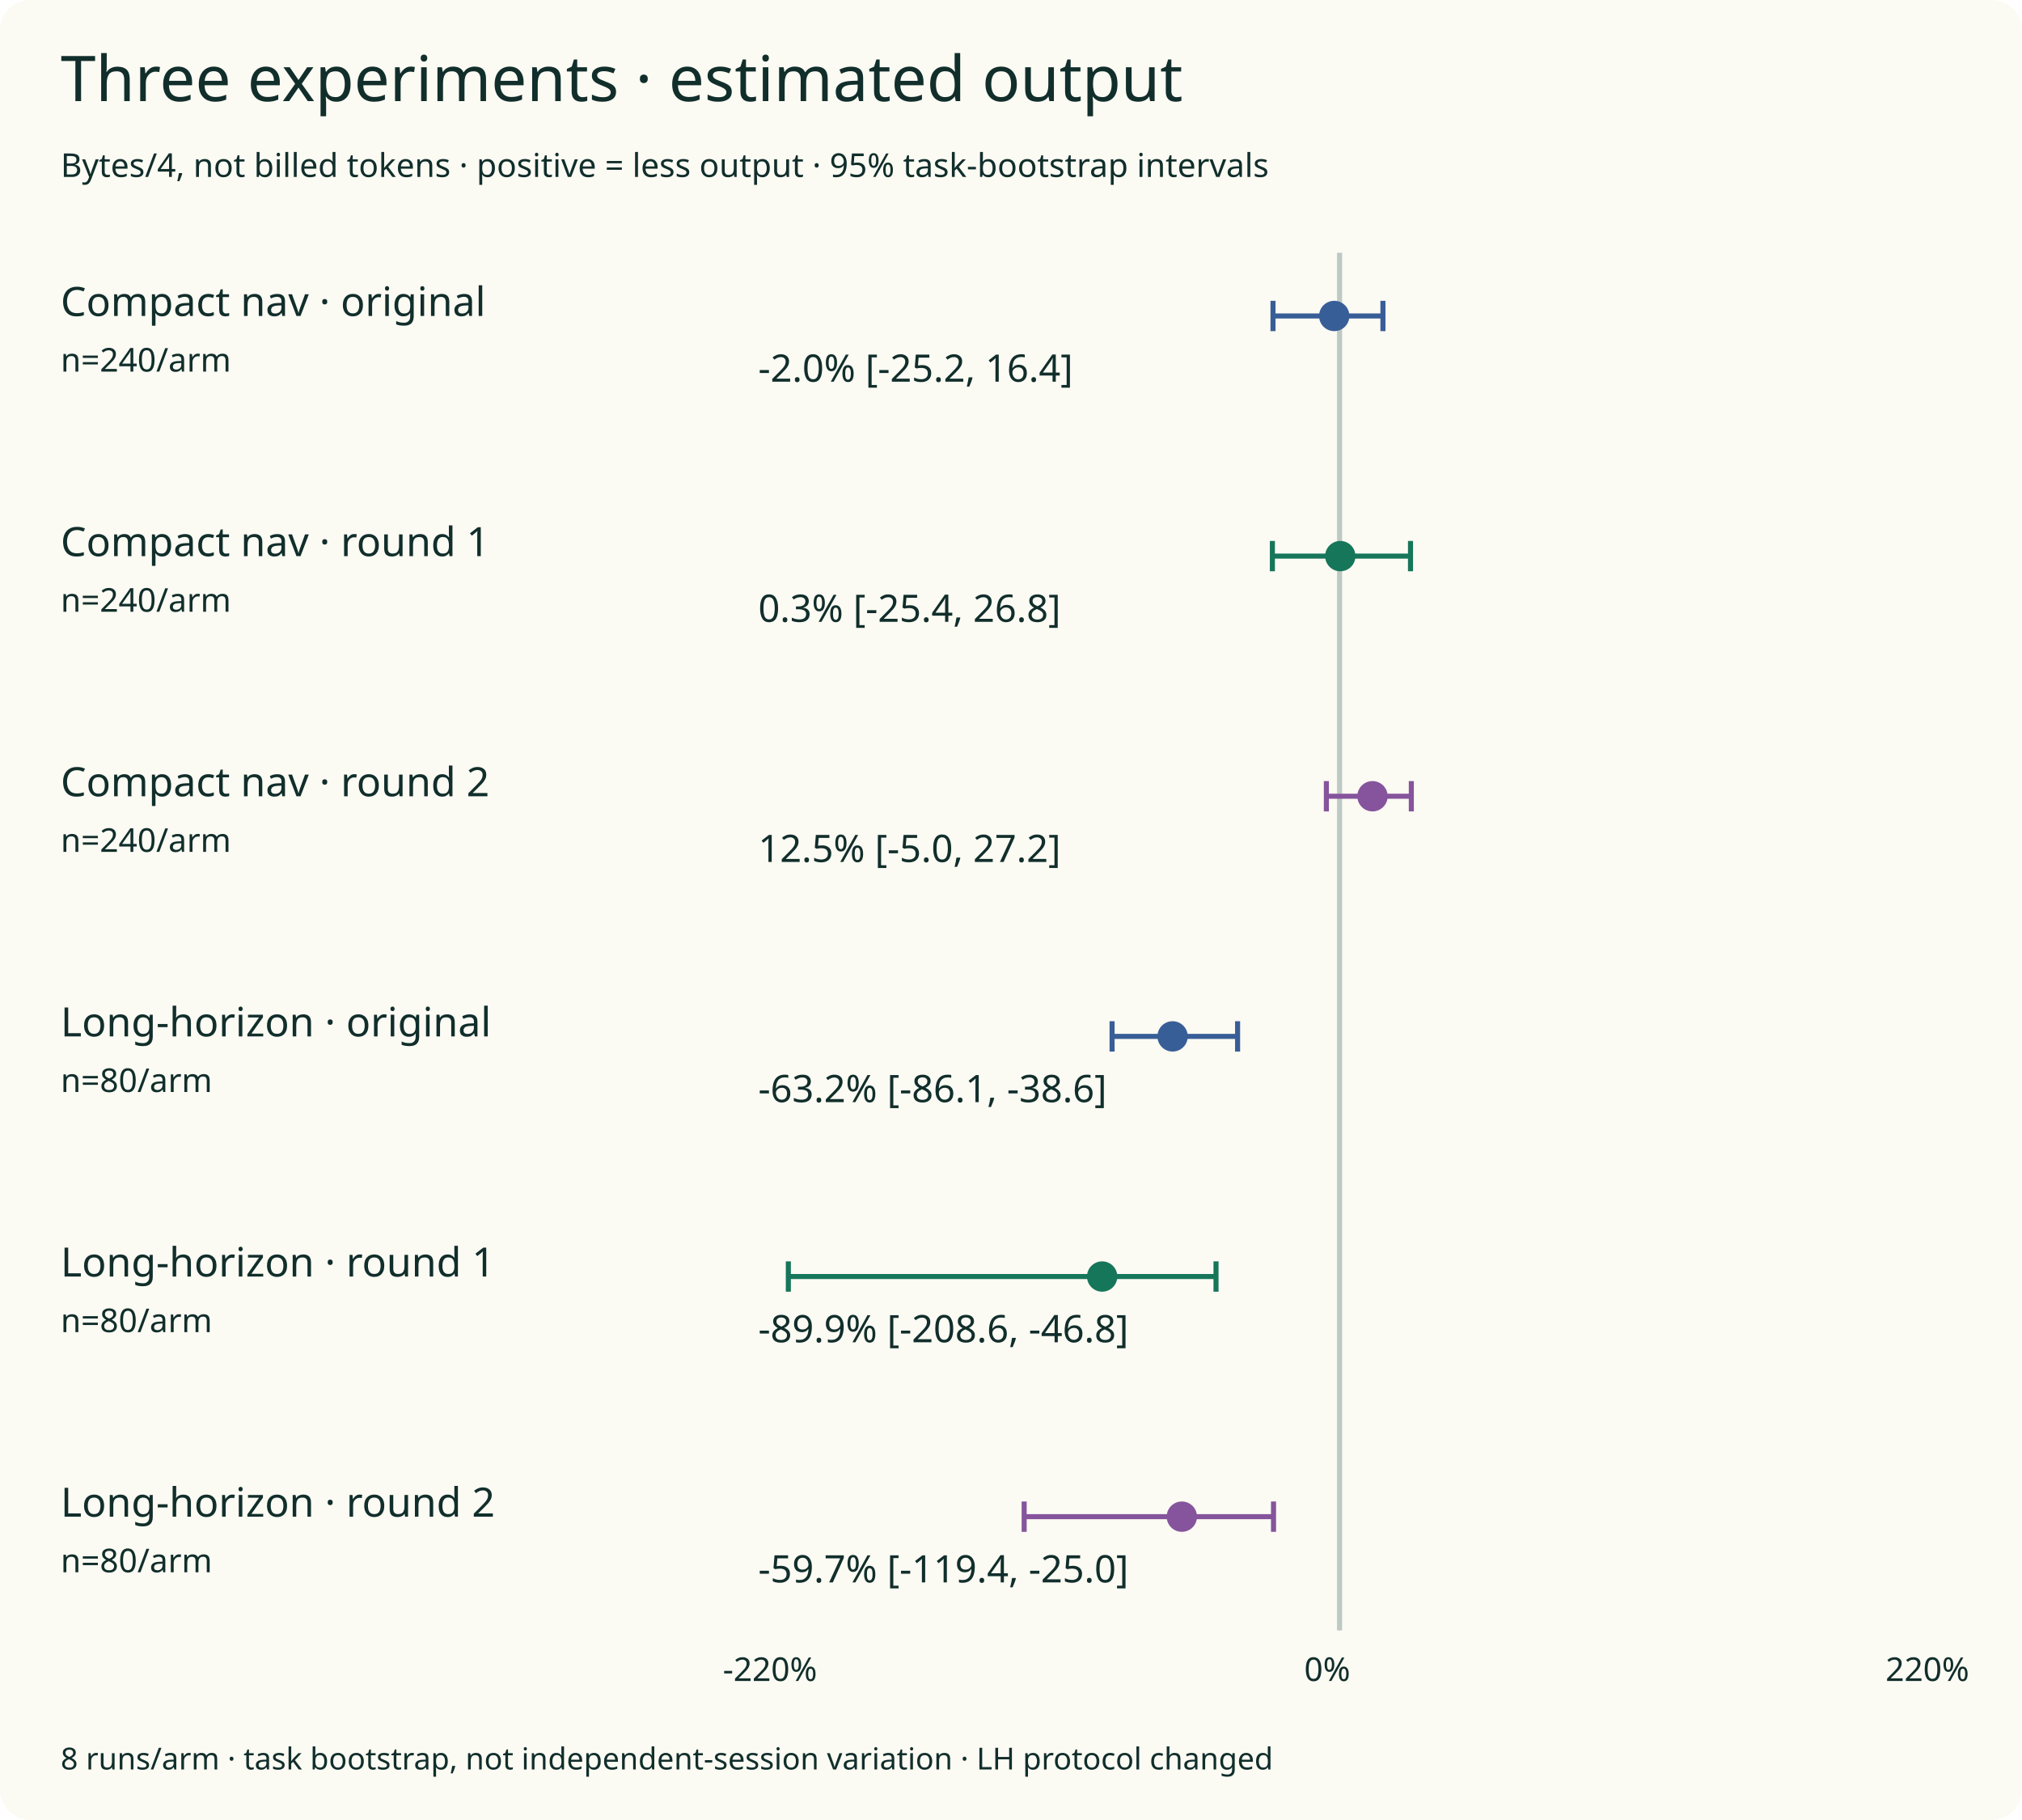
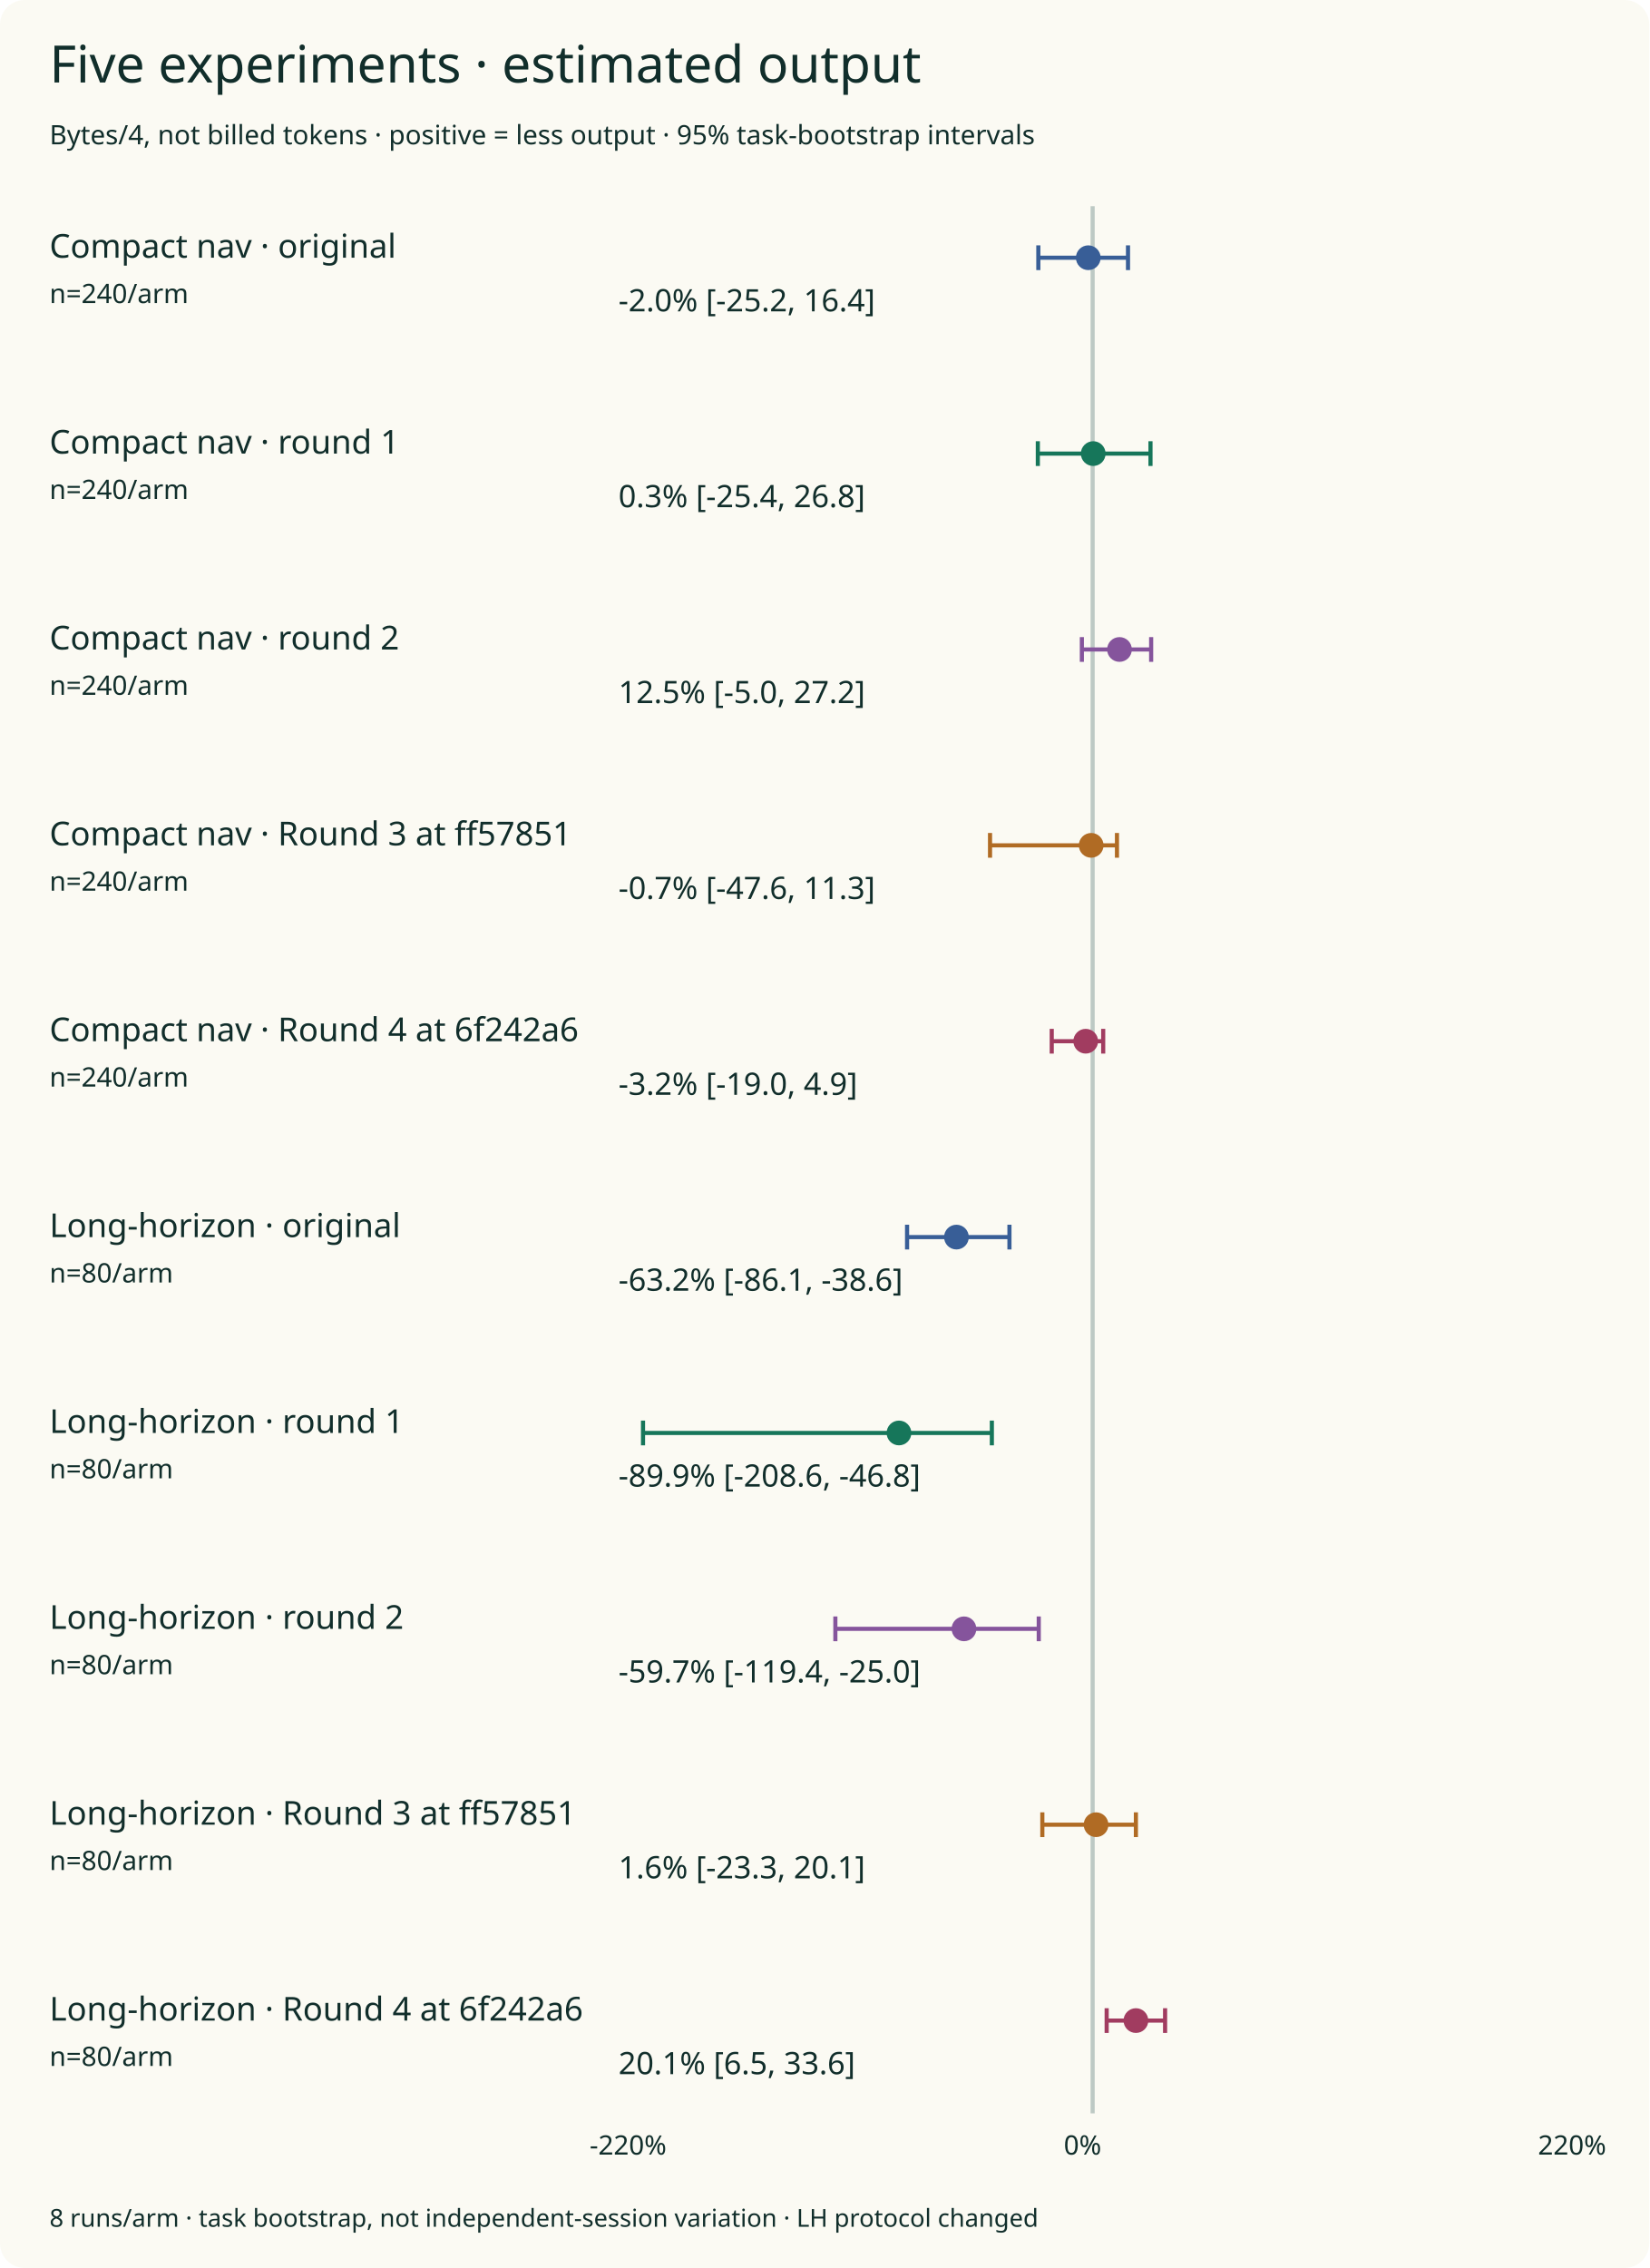
- <svg xmlns="http://www.w3.org/2000/svg" width="800" height="720" viewBox="0 0 800 720" role="img" aria-labelledby="title desc">
-   <rect width="800" height="720" rx="12" fill="#fbfaf3" />
+ <svg xmlns="http://www.w3.org/2000/svg" width="800" height="1100" viewBox="0 0 800 1100" role="img" aria-labelledby="title desc">
+   <rect width="800" height="1100" rx="12" fill="#fbfaf3" />
  <g font-family="system-ui,sans-serif" fill="#112e2b">
-     <text x="24" y="40" font-size="25">Three experiments · estimated output</text>
+     <text x="24" y="40" font-size="25">Five experiments · estimated output</text>
    <text x="24" y="70" font-size="13">Bytes/4, not billed tokens · positive = less output · 95% task-bootstrap intervals</text>
-     <path d="M530 100L530 645" stroke="#bdc9c4" stroke-width="2" />
+     <path d="M530 100L530 1025" stroke="#bdc9c4" stroke-width="2" />
    <text x="24" y="125" font-size="16">Compact nav · original</text>
    <text x="24" y="147" font-size="13">n=240/arm</text>
    <path d="M503.66 125L547.158 125" stroke="#385e97" stroke-width="2" />
    <path d="M503.66 119L503.66 131" stroke="#385e97" stroke-width="2" />
    <path d="M547.158 119L547.158 131" stroke="#385e97" stroke-width="2" />
    <circle cx="527.888" cy="125" r="6" fill="#385e97" />
    <text x="300" y="151" font-size="15">-2.0% [-25.2, 16.4]</text>
    <text x="24" y="220" font-size="16">Compact nav · round 1</text>
    <text x="24" y="242" font-size="13">n=240/arm</text>
    <path d="M503.416 220L558.062 220" stroke="#16765a" stroke-width="2" />
    <path d="M503.416 214L503.416 226" stroke="#16765a" stroke-width="2" />
    <path d="M558.062 214L558.062 226" stroke="#16765a" stroke-width="2" />
    <circle cx="530.282" cy="220" r="6" fill="#16765a" />
    <text x="300" y="246" font-size="15">0.3% [-25.4, 26.8]</text>
    <text x="24" y="315" font-size="16">Compact nav · round 2</text>
    <text x="24" y="337" font-size="13">n=240/arm</text>
    <path d="M524.775 315L558.385 315" stroke="#85549c" stroke-width="2" />
    <path d="M524.775 309L524.775 321" stroke="#85549c" stroke-width="2" />
    <path d="M558.385 309L558.385 321" stroke="#85549c" stroke-width="2" />
    <circle cx="543.023" cy="315" r="6" fill="#85549c" />
    <text x="300" y="341" font-size="15">12.5% [-5.0, 27.2]</text>
-     <text x="24" y="410" font-size="16">Long-horizon · original</text>
-     <text x="24" y="432" font-size="13">n=80/arm</text>
-     <path d="M439.993 410L489.65 410" stroke="#385e97" stroke-width="2" />
-     <path d="M439.993 404L439.993 416" stroke="#385e97" stroke-width="2" />
-     <path d="M489.65 404L489.65 416" stroke="#385e97" stroke-width="2" />
-     <circle cx="463.935" cy="410" r="6" fill="#385e97" />
-     <text x="300" y="436" font-size="15">-63.2% [-86.1, -38.6]</text>
-     <text x="24" y="505" font-size="16">Long-horizon · round 1</text>
-     <text x="24" y="527" font-size="13">n=80/arm</text>
-     <path d="M311.907 505L481.114 505" stroke="#16765a" stroke-width="2" />
-     <path d="M311.907 499L311.907 511" stroke="#16765a" stroke-width="2" />
-     <path d="M481.114 499L481.114 511" stroke="#16765a" stroke-width="2" />
-     <circle cx="436.065" cy="505" r="6" fill="#16765a" />
-     <text x="300" y="531" font-size="15">-89.9% [-208.6, -46.8]</text>
-     <text x="24" y="600" font-size="16">Long-horizon · round 2</text>
+     <text x="24" y="410" font-size="16">Compact nav · Round 3 at ff57851</text>
+     <text x="24" y="432" font-size="13">n=240/arm</text>
+     <path d="M480.23 410L541.801 410" stroke="#b06b24" stroke-width="2" />
+     <path d="M480.23 404L480.23 416" stroke="#b06b24" stroke-width="2" />
+     <path d="M541.801 404L541.801 416" stroke="#b06b24" stroke-width="2" />
+     <circle cx="529.296" cy="410" r="6" fill="#b06b24" />
+     <text x="300" y="436" font-size="15">-0.7% [-47.6, 11.3]</text>
+     <text x="24" y="505" font-size="16">Compact nav · Round 4 at 6f242a6</text>
+     <text x="24" y="527" font-size="13">n=240/arm</text>
+     <path d="M510.163 505L535.126 505" stroke="#a13c60" stroke-width="2" />
+     <path d="M510.163 499L510.163 511" stroke="#a13c60" stroke-width="2" />
+     <path d="M535.126 499L535.126 511" stroke="#a13c60" stroke-width="2" />
+     <circle cx="526.646" cy="505" r="6" fill="#a13c60" />
+     <text x="300" y="531" font-size="15">-3.2% [-19.0, 4.9]</text>
+     <text x="24" y="600" font-size="16">Long-horizon · original</text>
    <text x="24" y="622" font-size="13">n=80/arm</text>
-     <path d="M405.207 600L503.864 600" stroke="#85549c" stroke-width="2" />
-     <path d="M405.207 594L405.207 606" stroke="#85549c" stroke-width="2" />
-     <path d="M503.864 594L503.864 606" stroke="#85549c" stroke-width="2" />
-     <circle cx="467.595" cy="600" r="6" fill="#85549c" />
-     <text x="300" y="626" font-size="15">-59.7% [-119.4, -25.0]</text>
-     <text x="286" y="665" font-size="13">-220%</text>
-     <text x="516" y="665" font-size="13">0%</text>
-     <text x="746" y="665" font-size="13">220%</text>
-     <text x="24" y="700" font-size="12">8 runs/arm · task bootstrap, not independent-session variation · LH protocol changed</text>
+     <path d="M439.993 600L489.65 600" stroke="#385e97" stroke-width="2" />
+     <path d="M439.993 594L439.993 606" stroke="#385e97" stroke-width="2" />
+     <path d="M489.65 594L489.65 606" stroke="#385e97" stroke-width="2" />
+     <circle cx="463.935" cy="600" r="6" fill="#385e97" />
+     <text x="300" y="626" font-size="15">-63.2% [-86.1, -38.6]</text>
+     <text x="24" y="695" font-size="16">Long-horizon · round 1</text>
+     <text x="24" y="717" font-size="13">n=80/arm</text>
+     <path d="M311.907 695L481.114 695" stroke="#16765a" stroke-width="2" />
+     <path d="M311.907 689L311.907 701" stroke="#16765a" stroke-width="2" />
+     <path d="M481.114 689L481.114 701" stroke="#16765a" stroke-width="2" />
+     <circle cx="436.065" cy="695" r="6" fill="#16765a" />
+     <text x="300" y="721" font-size="15">-89.9% [-208.6, -46.8]</text>
+     <text x="24" y="790" font-size="16">Long-horizon · round 2</text>
+     <text x="24" y="812" font-size="13">n=80/arm</text>
+     <path d="M405.207 790L503.864 790" stroke="#85549c" stroke-width="2" />
+     <path d="M405.207 784L405.207 796" stroke="#85549c" stroke-width="2" />
+     <path d="M503.864 784L503.864 796" stroke="#85549c" stroke-width="2" />
+     <circle cx="467.595" cy="790" r="6" fill="#85549c" />
+     <text x="300" y="816" font-size="15">-59.7% [-119.4, -25.0]</text>
+     <text x="24" y="885" font-size="16">Long-horizon · Round 3 at ff57851</text>
+     <text x="24" y="907" font-size="13">n=80/arm</text>
+     <path d="M505.601 885L550.984 885" stroke="#b06b24" stroke-width="2" />
+     <path d="M505.601 879L505.601 891" stroke="#b06b24" stroke-width="2" />
+     <path d="M550.984 879L550.984 891" stroke="#b06b24" stroke-width="2" />
+     <circle cx="531.66" cy="885" r="6" fill="#b06b24" />
+     <text x="300" y="911" font-size="15">1.6% [-23.3, 20.1]</text>
+     <text x="24" y="980" font-size="16">Long-horizon · Round 4 at 6f242a6</text>
+     <text x="24" y="1002" font-size="13">n=80/arm</text>
+     <path d="M536.806 980L565.146 980" stroke="#a13c60" stroke-width="2" />
+     <path d="M536.806 974L536.806 986" stroke="#a13c60" stroke-width="2" />
+     <path d="M565.146 974L565.146 986" stroke="#a13c60" stroke-width="2" />
+     <circle cx="550.997" cy="980" r="6" fill="#a13c60" />
+     <text x="300" y="1006" font-size="15">20.1% [6.5, 33.6]</text>
+     <text x="286" y="1045" font-size="13">-220%</text>
+     <text x="516" y="1045" font-size="13">0%</text>
+     <text x="746" y="1045" font-size="13">220%</text>
+     <text x="24" y="1080" font-size="12">8 runs/arm · task bootstrap, not independent-session variation · LH protocol changed</text>
  </g>
</svg>
